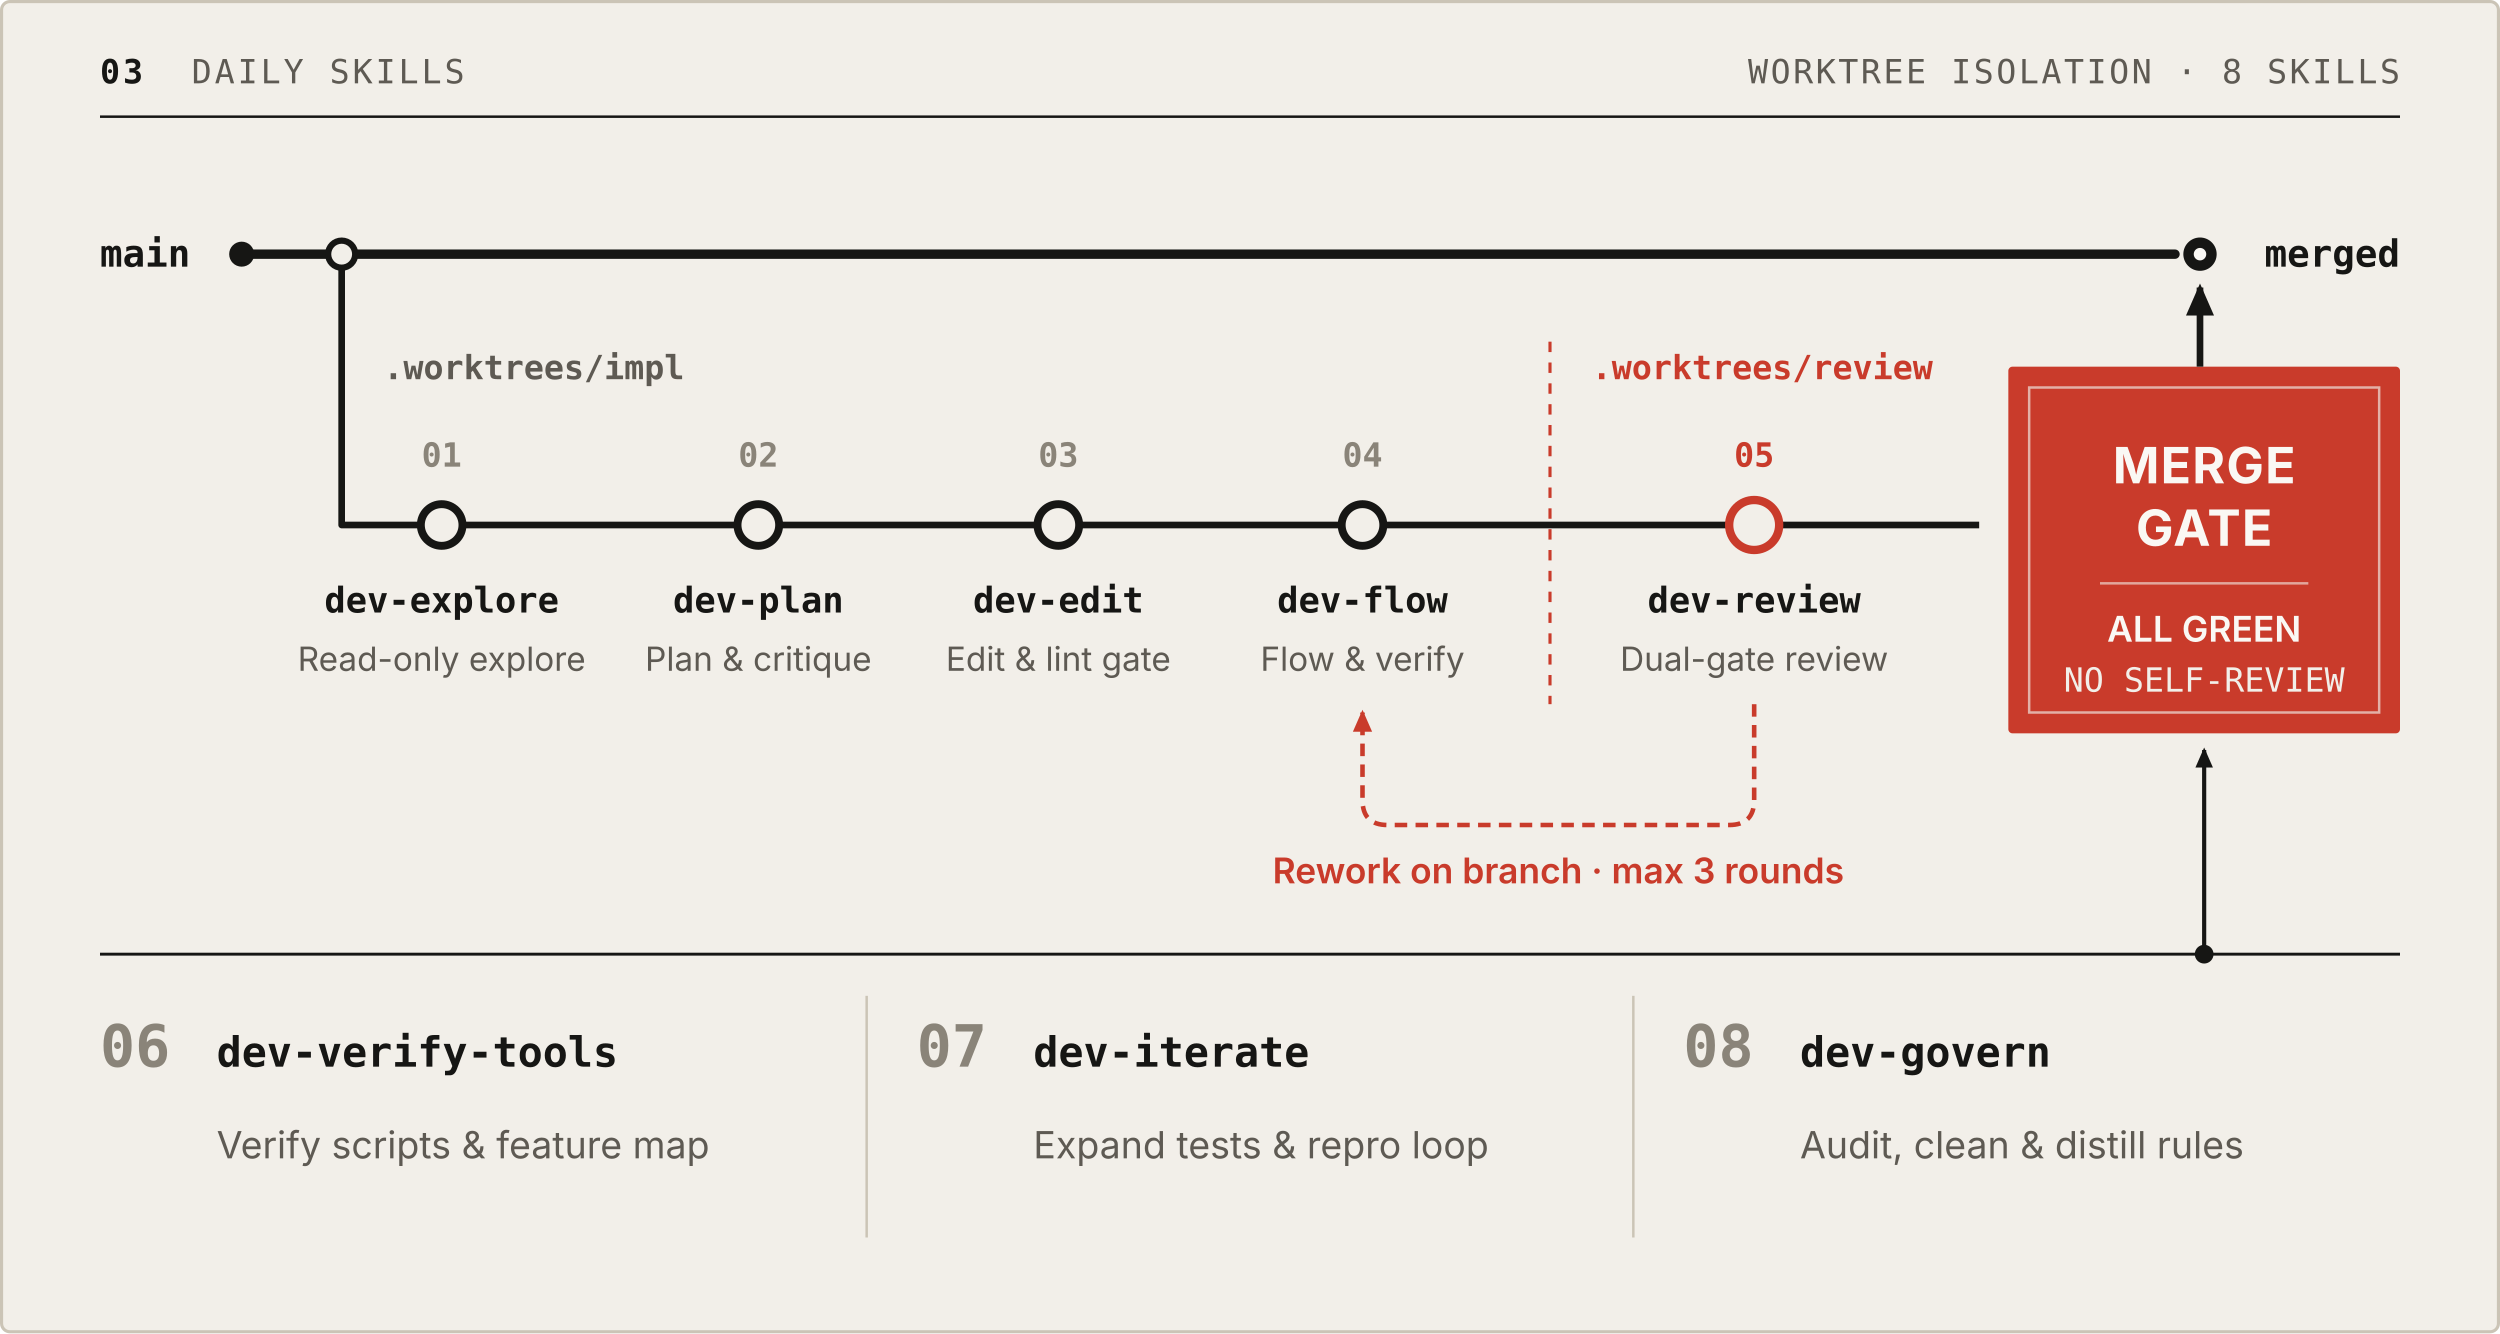
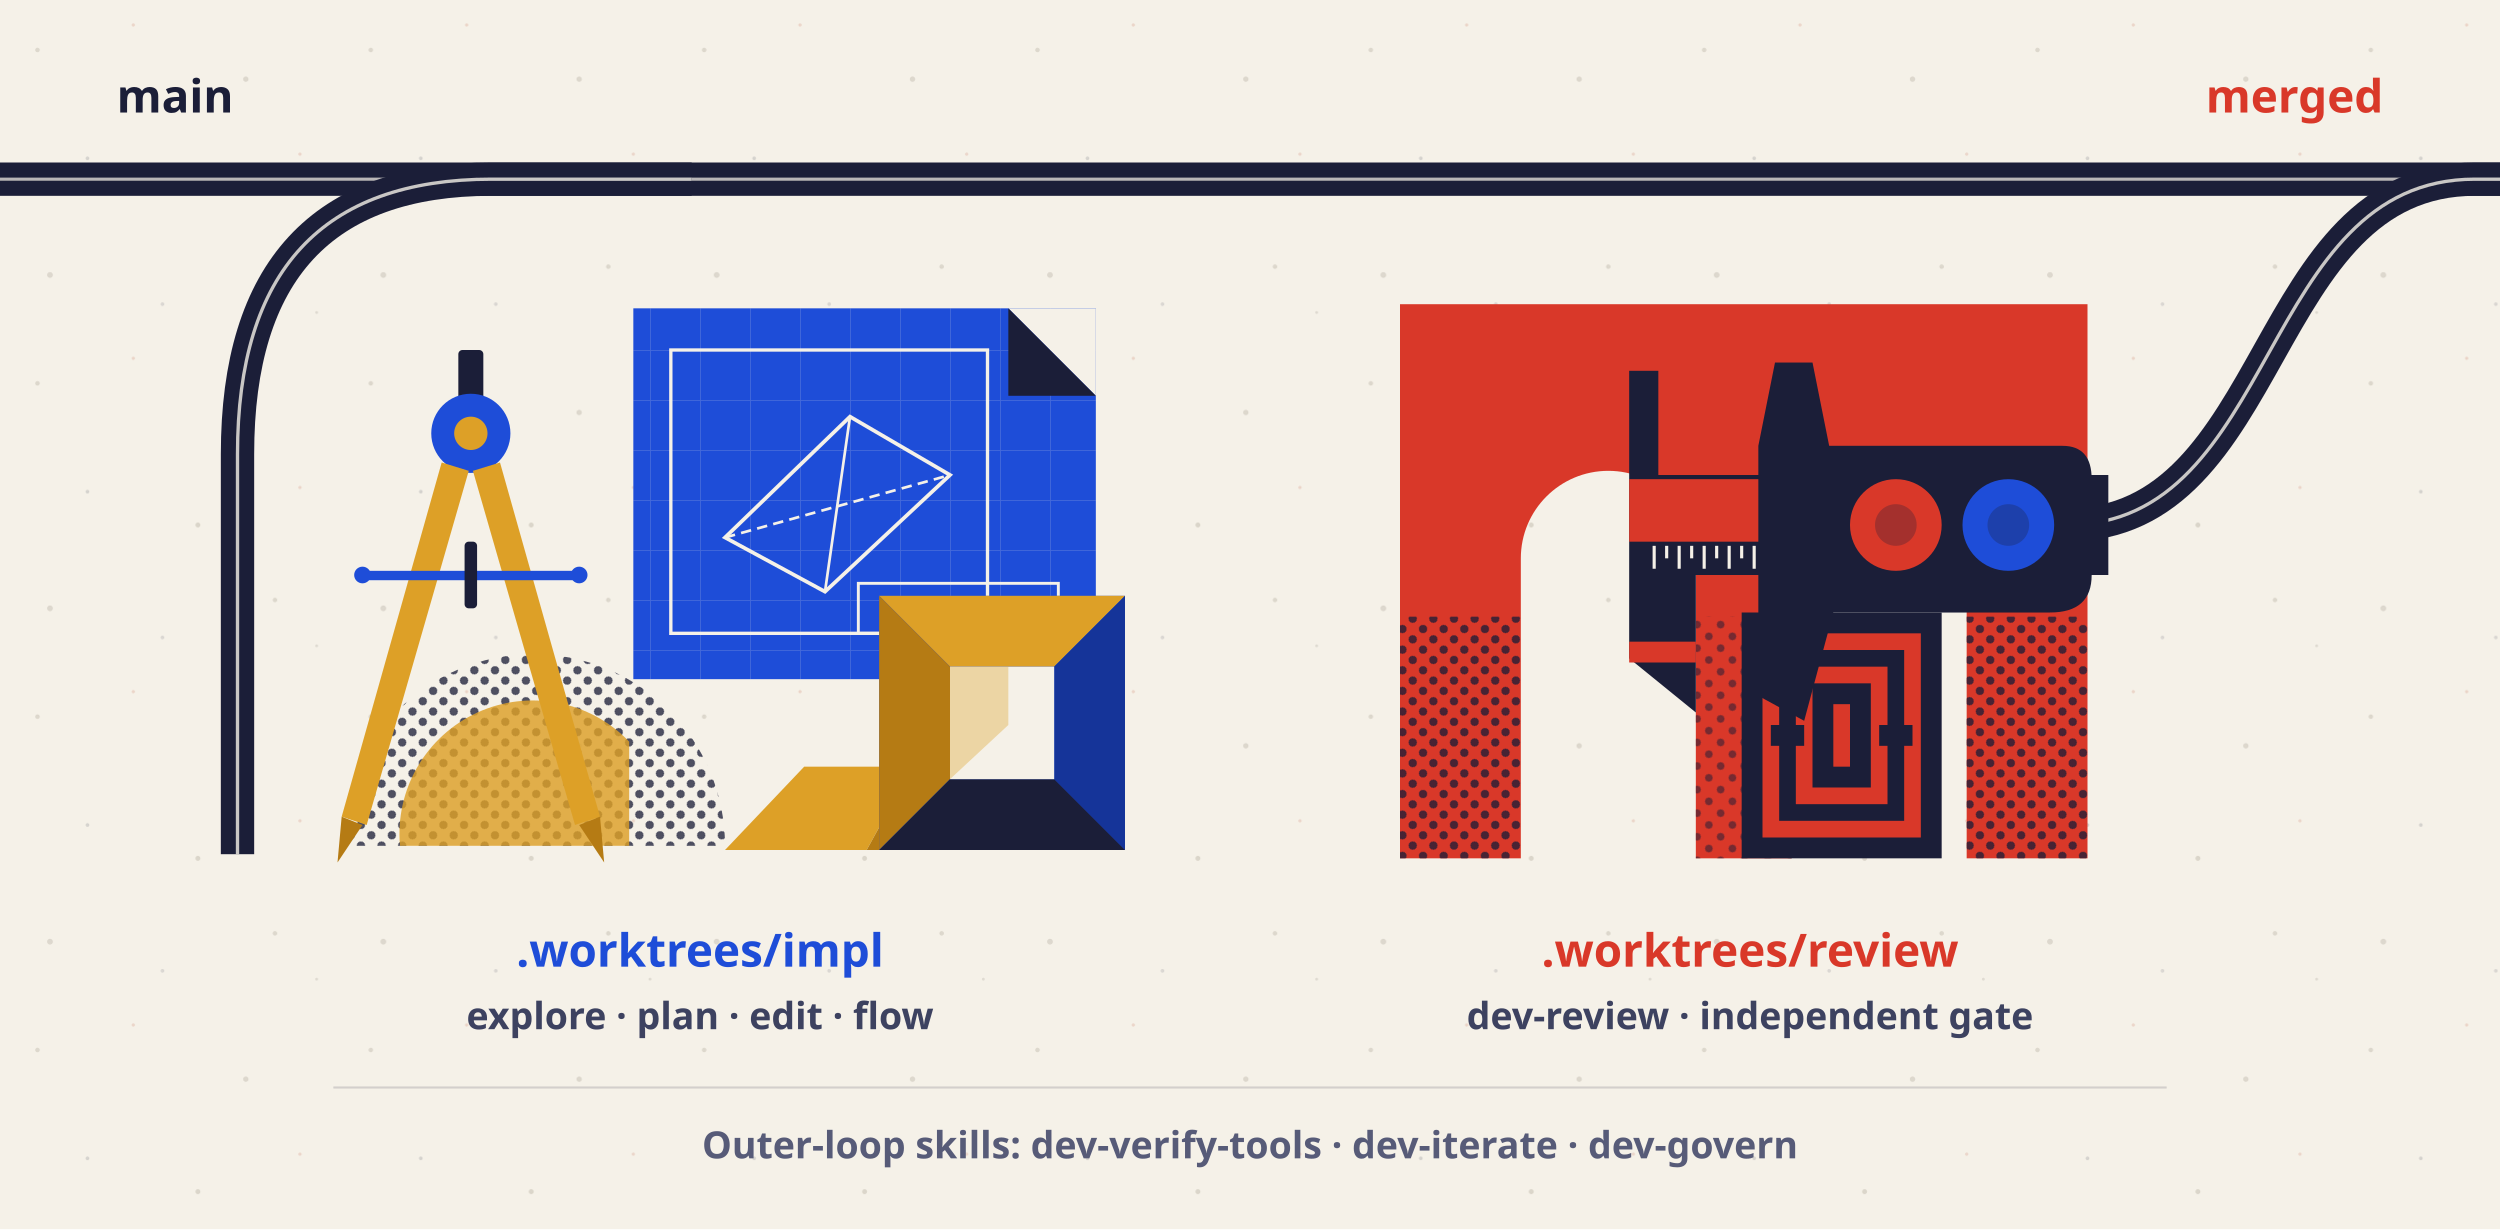
- <svg xmlns="http://www.w3.org/2000/svg" viewBox="0 0 1200 640" width="1200" height="640" role="img" aria-labelledby="ar-t ar-d">
+ <svg xmlns="http://www.w3.org/2000/svg" width="1200" height="590" viewBox="0 0 1200 590" role="img" aria-labelledby="svg-title svg-desc">
  <defs>
-     <style>
-       .sans { font-family: 'Inter', 'Helvetica Neue', 'PingFang SC', 'Microsoft YaHei', 'Noto Sans SC', -apple-system, BlinkMacSystemFont, sans-serif; }
-       .mono { font-family: 'JetBrains Mono', 'SFMono-Regular', 'Fira Code', Consolas, monospace; }
-     </style>
-     <marker id="a-ink" viewBox="0 0 10 10" refX="8" refY="5" markerWidth="6" markerHeight="6" orient="auto">
-       <path d="M 1 1.5 L 9 5 L 1 8.5 z" fill="#161614" />
-     </marker>
-     <marker id="a-red" viewBox="0 0 10 10" refX="8" refY="5" markerWidth="6" markerHeight="6" orient="auto">
-       <path d="M 1 1.5 L 9 5 L 1 8.5 z" fill="#C93B2B" />
-     </marker>
+     <pattern id="paper-speck" width="160" height="160" patternUnits="userSpaceOnUse">
+       <circle cx="18" cy="24" r="1.1" fill="#8C8270" fill-opacity="0.22" />
+       <circle cx="64" cy="12" r="0.8" fill="#B5482A" fill-opacity="0.16" />
+       <circle cx="118" cy="38" r="1.3" fill="#6F6758" fill-opacity="0.18" />
+       <circle cx="42" cy="76" r="0.9" fill="#1B1E38" fill-opacity="0.14" />
+       <circle cx="95" cy="92" r="1.2" fill="#8C8270" fill-opacity="0.24" />
+       <circle cx="144" cy="74" r="0.8" fill="#B5482A" fill-opacity="0.15" />
+       <circle cx="24" cy="132" r="1.4" fill="#7D7464" fill-opacity="0.2" />
+       <circle cx="78" cy="146" r="0.9" fill="#1B1E38" fill-opacity="0.12" />
+       <circle cx="132" cy="128" r="1.1" fill="#8C8270" fill-opacity="0.22" />
+       <circle cx="152" cy="150" r="0.7" fill="#6F6758" fill-opacity="0.16" />
+     </pattern>
+     <pattern id="ht-indigo" width="8" height="8" patternUnits="userSpaceOnUse" patternTransform="rotate(45)">
+       <circle cx="4" cy="4" r="1.85" fill="#1B1E38" fill-opacity="0.52" />
+     </pattern>
+     <pattern id="ht-indigo-dense" width="7" height="7" patternUnits="userSpaceOnUse" patternTransform="rotate(45)">
+       <circle cx="3.5" cy="3.5" r="2.0" fill="#1B1E38" fill-opacity="0.76" />
+     </pattern>
+     <pattern id="ht-red" width="8" height="8" patternUnits="userSpaceOnUse" patternTransform="rotate(45)">
+       <circle cx="4" cy="4" r="1.85" fill="#D93829" fill-opacity="0.58" />
+     </pattern>
+     <pattern id="ht-cobalt" width="8" height="8" patternUnits="userSpaceOnUse" patternTransform="rotate(45)">
+       <circle cx="4" cy="4" r="1.75" fill="#1E4DD8" fill-opacity="0.48" />
+     </pattern>
+     <pattern id="ht-ochre" width="8" height="8" patternUnits="userSpaceOnUse" patternTransform="rotate(45)">
+       <circle cx="4" cy="4" r="1.85" fill="#DDA027" fill-opacity="0.62" />
+     </pattern>
+     <pattern id="ht-cream" width="7" height="7" patternUnits="userSpaceOnUse" patternTransform="rotate(45)">
+       <circle cx="3.5" cy="3.5" r="1.75" fill="#F5F1E8" fill-opacity="0.65" />
+     </pattern>
+     <pattern id="blueprint-grid" width="24" height="24" patternUnits="userSpaceOnUse">
+       <path d="M 24 0 L 0 0 0 24" fill="none" stroke="#F5F1E8" stroke-opacity="0.18" stroke-width="0.8" />
+     </pattern>
  </defs>
-   <rect x="0.75" y="0.75" width="1198.5" height="638.5" rx="4" fill="#F2EFE9" stroke="#CBC4B6" stroke-width="1.5" />
-   <text x="48" y="40" class="mono" font-size="16" font-weight="600" letter-spacing="1.4" fill="#161614">03</text>
-   <text x="92" y="40" class="mono" font-size="16" font-weight="500" letter-spacing="1.4" fill="#5E5A53">DAILY SKILLS</text>
-   <text x="1152" y="40" class="mono" font-size="16" font-weight="500" letter-spacing="1.2" fill="#5E5A53" text-anchor="end">WORKTREE ISOLATION · 8 SKILLS</text>
-   <line x1="48" y1="56" x2="1152" y2="56" stroke="#161614" stroke-width="1.2" />
-   <text x="48" y="128" class="mono" font-size="18" font-weight="700" fill="#161614">main</text>
-   <line x1="116" y1="122" x2="1044" y2="122" stroke="#161614" stroke-width="4.5" stroke-linecap="round" />
-   <circle cx="116" cy="122" r="6" fill="#161614" />
-   <text x="1152" y="128" class="mono" font-size="18" font-weight="700" fill="#161614" text-anchor="end">merged</text>
-   <circle cx="1056" cy="122" r="8" fill="#161614" />
-   <circle cx="1056" cy="122" r="3" fill="#FAF8F4" />
-   <path d="M 164 122 L 164 252 L 950 252" fill="none" stroke="#161614" stroke-width="3.2" stroke-linejoin="round" />
-   <circle cx="164" cy="122" r="6.5" fill="#F2EFE9" stroke="#161614" stroke-width="3" />
-   <text x="184" y="182" class="mono" font-size="16" font-weight="700" fill="#5E5A53">.worktrees/impl</text>
-   <line x1="744" y1="164" x2="744" y2="338" stroke="#C93B2B" stroke-width="1.5" stroke-dasharray="5 5" />
-   <text x="764" y="182" class="mono" font-size="16" font-weight="700" fill="#C93B2B">.worktrees/review</text>
-   <circle cx="212" cy="252" r="10" fill="#F2EFE9" stroke="#161614" stroke-width="3.8" />
-   <text x="212" y="224" class="mono" font-size="16" font-weight="700" fill="#8A8479" text-anchor="middle">01</text>
-   <text x="212" y="294" class="mono" font-size="17" font-weight="700" fill="#161614" text-anchor="middle">dev-explore</text>
-   <text x="212" y="322" class="sans" font-size="16" fill="#5E5A53" text-anchor="middle">Read-only explore</text>
-   <circle cx="364" cy="252" r="10" fill="#F2EFE9" stroke="#161614" stroke-width="3.8" />
-   <text x="364" y="224" class="mono" font-size="16" font-weight="700" fill="#8A8479" text-anchor="middle">02</text>
-   <text x="364" y="294" class="mono" font-size="17" font-weight="700" fill="#161614" text-anchor="middle">dev-plan</text>
-   <text x="364" y="322" class="sans" font-size="16" fill="#5E5A53" text-anchor="middle">Plan &amp; critique</text>
-   <circle cx="508" cy="252" r="10" fill="#F2EFE9" stroke="#161614" stroke-width="3.8" />
-   <text x="508" y="224" class="mono" font-size="16" font-weight="700" fill="#8A8479" text-anchor="middle">03</text>
-   <text x="508" y="294" class="mono" font-size="17" font-weight="700" fill="#161614" text-anchor="middle">dev-edit</text>
-   <text x="508" y="322" class="sans" font-size="16" fill="#5E5A53" text-anchor="middle">Edit &amp; lint gate</text>
-   <circle cx="654" cy="252" r="10" fill="#F2EFE9" stroke="#161614" stroke-width="3.8" />
-   <text x="654" y="224" class="mono" font-size="16" font-weight="700" fill="#8A8479" text-anchor="middle">04</text>
-   <text x="654" y="294" class="mono" font-size="17" font-weight="700" fill="#161614" text-anchor="middle">dev-flow</text>
-   <text x="654" y="322" class="sans" font-size="16" fill="#5E5A53" text-anchor="middle">Flow &amp; verify</text>
-   <circle cx="842" cy="252" r="12" fill="#F2EFE9" stroke="#C93B2B" stroke-width="4" />
-   <text x="842" y="224" class="mono" font-size="16" font-weight="700" fill="#C93B2B" text-anchor="middle">05</text>
-   <text x="842" y="294" class="mono" font-size="17" font-weight="700" fill="#161614" text-anchor="middle">dev-review</text>
-   <text x="842" y="322" class="sans" font-size="16" fill="#5E5A53" text-anchor="middle">Dual-gate review</text>
-   <path d="M 842 338 L 842 384 Q 842 396 830 396 L 666 396 Q 654 396 654 384 L 654 342" fill="none" stroke="#C93B2B" stroke-width="2.2" stroke-dasharray="6 4" marker-end="url(#a-red)" />
-   <text x="748" y="424" class="sans" font-size="17" font-weight="600" fill="#C93B2B" text-anchor="middle">Rework on branch · max 3 rounds</text>
-   <rect x="964" y="176" width="188" height="176" rx="2" fill="#C93B2B" />
-   <rect x="974" y="186" width="168" height="156" fill="none" stroke="#F2EFE9" stroke-opacity="0.65" stroke-width="1.2" />
-   <text x="1058" y="232" class="sans" font-size="24" font-weight="700" fill="#FAF8F4" text-anchor="middle" letter-spacing="0.6">MERGE</text>
-   <text x="1058" y="262" class="sans" font-size="24" font-weight="700" fill="#FAF8F4" text-anchor="middle" letter-spacing="0.6">GATE</text>
-   <line x1="1008" y1="280" x2="1108" y2="280" stroke="#F2EFE9" stroke-opacity="0.6" stroke-width="1.2" />
-   <text x="1058" y="308" class="sans" font-size="17" font-weight="600" fill="#FAF8F4" text-anchor="middle">ALL GREEN</text>
-   <text x="1058" y="332" class="mono" font-size="16" font-weight="500" fill="#F2EFE9" text-anchor="middle">NO SELF-REVIEW</text>
-   <line x1="1056" y1="176" x2="1056" y2="138" stroke="#161614" stroke-width="3.2" marker-end="url(#a-ink)" />
-   <line x1="48" y1="458" x2="1152" y2="458" stroke="#161614" stroke-width="1.4" />
-   <line x1="1058" y1="458" x2="1058" y2="360" stroke="#161614" stroke-width="2" marker-end="url(#a-ink)" />
-   <circle cx="1058" cy="458" r="4.5" fill="#161614" />
-   <line x1="416" y1="478" x2="416" y2="594" stroke="#CBC4B6" stroke-width="1.2" />
-   <line x1="784" y1="478" x2="784" y2="594" stroke="#CBC4B6" stroke-width="1.2" />
-   <text x="48" y="512" class="mono" font-size="28" font-weight="700" fill="#8A8479">06</text>
-   <text x="104" y="512" class="mono" font-size="20" font-weight="700" fill="#161614">dev-verify-tools</text>
-   <text x="104" y="556" class="sans" font-size="18" fill="#5E5A53">Verify scripts &amp; feature map</text>
-   <text x="440" y="512" class="mono" font-size="28" font-weight="700" fill="#8A8479">07</text>
-   <text x="496" y="512" class="mono" font-size="20" font-weight="700" fill="#161614">dev-iterate</text>
-   <text x="496" y="556" class="sans" font-size="18" fill="#5E5A53">Expand tests &amp; repro loop</text>
-   <text x="808" y="512" class="mono" font-size="28" font-weight="700" fill="#8A8479">08</text>
-   <text x="864" y="512" class="mono" font-size="20" font-weight="700" fill="#161614">dev-govern</text>
-   <text x="864" y="556" class="sans" font-size="18" fill="#5E5A53">Audit, clean &amp; distill rules</text>
+   <rect width="1200" height="590" fill="#F5F1E8" />
+   <rect width="1200" height="590" fill="url(#paper-speck)" />
+   <g id="top-main-rail">
+     <text x="56" y="54" font-family="ui-monospace, 'SFMono-Regular', Menlo, Consolas, 'PingFang SC', 'Hiragino Sans GB', 'Microsoft YaHei', sans-serif" font-size="22" font-weight="800" fill="#1B1E38">main</text>
+     <text x="1144" y="54" text-anchor="end" font-family="ui-monospace, 'SFMono-Regular', Menlo, Consolas, 'PingFang SC', 'Hiragino Sans GB', 'Microsoft YaHei', sans-serif" font-size="22" font-weight="800" fill="#D93829">merged</text>
+     <rect x="0" y="78" width="1200" height="16" fill="#1B1E38" />
+     <line x1="0" y1="86" x2="1200" y2="86" stroke="#F5F1E8" stroke-width="1.5" stroke-opacity="0.72" />
+   </g>
+   <g id="left-turnout">
+     <path d="M 332 86 L 236 86 Q 114 86 114 218 L 114 410" fill="none" stroke="#1B1E38" stroke-width="16" />
+     <path d="M 332 86 L 236 86 Q 114 86 114 218 L 114 410" fill="none" stroke="#F5F1E8" stroke-width="1.6" stroke-opacity="0.8" />
+   </g>
+   <g id="impl-bay">
+     <path d="M 164 406 A 92 92 0 0 1 348 406 Z" fill="url(#ht-indigo-dense)" />
+     <path d="M 192 406 A 64 64 0 0 1 302 356 L 302 406 Z" fill="#DDA027" fill-opacity="0.82" />
+     <rect x="304" y="148" width="222" height="178" fill="#1E4DD8" />
+     <rect x="304" y="148" width="222" height="178" fill="url(#blueprint-grid)" />
+     <polygon points="484,148 526,148 526,190" fill="#F5F1E8" />
+     <polygon points="484,148 526,190 484,190" fill="#1B1E38" />
+     <rect x="322" y="168" width="152" height="136" fill="none" stroke="#F5F1E8" stroke-width="1.6" />
+     <polygon points="348,258 408,200 456,228 396,284" fill="none" stroke="#F5F1E8" stroke-width="1.8" />
+     <line x1="348" y1="258" x2="456" y2="228" stroke="#F5F1E8" stroke-width="1.3" stroke-dasharray="5 3" />
+     <line x1="408" y1="200" x2="396" y2="284" stroke="#F5F1E8" stroke-width="1.3" />
+     <rect x="412" y="280" width="96" height="24" fill="none" stroke="#F5F1E8" stroke-width="1.4" />
+     <rect x="220" y="168" width="12" height="26" rx="2" fill="#1B1E38" />
+     <circle cx="226" cy="208" r="19" fill="#1E4DD8" />
+     <circle cx="226" cy="208" r="8" fill="#DDA027" />
+     <polygon points="212,222 225,226 176,396 164,392" fill="#DDA027" />
+     <polygon points="227,226 240,222 288,392 276,396" fill="#DDA027" />
+     <polygon points="164,392 174,396 162,414" fill="#B57B14" />
+     <polygon points="278,396 288,392 290,414" fill="#B57B14" />
+     <rect x="174" y="274" width="104" height="4.5" fill="#1E4DD8" />
+     <circle cx="174" cy="276" r="4" fill="#1E4DD8" />
+     <circle cx="278" cy="276" r="4" fill="#1E4DD8" />
+     <rect x="223" y="260" width="6" height="32" rx="2" fill="#1B1E38" />
+     <polygon points="348,408 386,368 438,368 416,408" fill="#DDA027" />
+     <polygon points="416,408 438,368 438,408" fill="#B57B14" />
+     <g transform="translate(422, 286)">
+       <rect x="0" y="0" width="118" height="122" fill="#1E4DD8" />
+       <polygon points="0,0 118,0 84,34 34,34" fill="#DDA027" />
+       <polygon points="0,0 34,34 34,88 0,122" fill="#B57B14" />
+       <polygon points="118,0 118,122 84,88 84,34" fill="#153499" />
+       <polygon points="34,88 84,88 118,122 0,122" fill="#1B1E38" />
+       <rect x="34" y="34" width="50" height="54" fill="#F5F1E8" />
+       <polygon points="34,34 62,34 62,62 34,88" fill="#DDA027" fill-opacity="0.35" />
+     </g>
+   </g>
+   <g id="review-bay">
+     <path d="M 672 412 L 672 146 L 1002 146 L 1002 412 L 944 412 L 944 268 A 42 42 0 0 0 860 268 L 860 412 L 814 412 L 814 268 A 42 42 0 0 0 730 268 L 730 412 Z" fill="#D93829" />
+     <rect x="672" y="296" width="58" height="116" fill="url(#ht-indigo-dense)" />
+     <rect x="944" y="296" width="58" height="116" fill="url(#ht-indigo-dense)" />
+     <rect x="814" y="296" width="46" height="116" fill="url(#ht-indigo)" />
+     <g id="labyrinth-seal" transform="translate(836, 294)">
+       <rect x="0" y="0" width="96" height="118" fill="#1B1E38" />
+       <path d="M 14 14 L 82 14 L 82 104 L 14 104 Z" fill="none" stroke="#D93829" stroke-width="8" />
+       <path d="M 30 30 L 66 30 L 66 88 L 30 88 Z" fill="none" stroke="#D93829" stroke-width="8" />
+       <line x1="14" y1="59" x2="30" y2="59" stroke="#1B1E38" stroke-width="10" />
+       <line x1="66" y1="59" x2="82" y2="59" stroke="#1B1E38" stroke-width="10" />
+       <rect x="44" y="44" width="8" height="30" fill="#D93829" />
+     </g>
+     <path d="M 992 252 C 1094 252, 1084 86, 1188 86 L 1200 86" fill="none" stroke="#1B1E38" stroke-width="16" />
+     <path d="M 992 252 C 1094 252, 1084 86, 1188 86 L 1200 86" fill="none" stroke="#F5F1E8" stroke-width="1.6" stroke-opacity="0.8" />
+     <g id="caliper">
+       <path d="M 782 178 L 796 178 L 796 228 L 1012 228 L 1012 276 L 814 276 L 814 342 L 782 316 Z" fill="#1B1E38" />
+       <rect x="782" y="230" width="82" height="30" fill="#D93829" />
+       <line x1="794" y1="262" x2="794" y2="273" stroke="#F5F1E8" stroke-width="1.5" />
+       <line x1="800" y1="262" x2="800" y2="268" stroke="#F5F1E8" stroke-width="1.5" />
+       <line x1="806" y1="262" x2="806" y2="273" stroke="#F5F1E8" stroke-width="1.5" />
+       <line x1="812" y1="262" x2="812" y2="268" stroke="#F5F1E8" stroke-width="1.5" />
+       <line x1="818" y1="262" x2="818" y2="273" stroke="#F5F1E8" stroke-width="1.5" />
+       <line x1="824" y1="262" x2="824" y2="268" stroke="#F5F1E8" stroke-width="1.5" />
+       <line x1="830" y1="262" x2="830" y2="273" stroke="#F5F1E8" stroke-width="1.5" />
+       <line x1="836" y1="262" x2="836" y2="268" stroke="#F5F1E8" stroke-width="1.5" />
+       <line x1="842" y1="262" x2="842" y2="273" stroke="#F5F1E8" stroke-width="1.5" />
+       <line x1="848" y1="262" x2="848" y2="268" stroke="#F5F1E8" stroke-width="1.5" />
+       <line x1="854" y1="262" x2="854" y2="273" stroke="#F5F1E8" stroke-width="1.5" />
+       <path d="M 852 174 L 870 174 L 878 214 L 990 214 Q 1004 214 1004 230 L 1004 276 Q 1004 294 984 294 L 880 294 L 866 346 L 844 334 L 844 214 Z" fill="#1B1E38" />
+       <circle cx="910" cy="252" r="22" fill="#D93829" />
+       <circle cx="910" cy="252" r="10" fill="#1B1E38" fill-opacity="0.28" />
+       <circle cx="964" cy="252" r="22" fill="#1E4DD8" />
+       <circle cx="964" cy="252" r="10" fill="#1B1E38" fill-opacity="0.28" />
+       <rect x="782" y="308" width="32" height="10" fill="#D93829" />
+     </g>
+   </g>
+   <g id="bay-labels">
+     <text x="336" y="464" text-anchor="middle" font-family="ui-monospace, 'SFMono-Regular', Menlo, Consolas, 'PingFang SC', 'Hiragino Sans GB', 'Microsoft YaHei', sans-serif" font-size="22" font-weight="800" fill="#1E4DD8">.worktrees/impl</text>
+     <text x="336" y="494" text-anchor="middle" font-family="ui-monospace, 'SFMono-Regular', Menlo, Consolas, 'PingFang SC', 'Hiragino Sans GB', 'Microsoft YaHei', sans-serif" font-size="18" font-weight="600" fill="#3D4260">explore · plan · edit · flow</text>
+     <text x="840" y="464" text-anchor="middle" font-family="ui-monospace, 'SFMono-Regular', Menlo, Consolas, 'PingFang SC', 'Hiragino Sans GB', 'Microsoft YaHei', sans-serif" font-size="22" font-weight="800" fill="#D93829">.worktrees/review</text>
+     <text x="840" y="494" text-anchor="middle" font-family="ui-monospace, 'SFMono-Regular', Menlo, Consolas, 'PingFang SC', 'Hiragino Sans GB', 'Microsoft YaHei', sans-serif" font-size="18" font-weight="600" fill="#3D4260">dev-review · independent gate</text>
+     <line x1="160" y1="522" x2="1040" y2="522" stroke="#1B1E38" stroke-opacity="0.16" stroke-width="1" />
+     <text x="600" y="556" text-anchor="middle" font-family="ui-monospace, 'SFMono-Regular', Menlo, Consolas, 'PingFang SC', 'Hiragino Sans GB', 'Microsoft YaHei', sans-serif" font-size="18" font-weight="600" fill="#575B78">Outer-loop skills: dev-verify-tools · dev-iterate · dev-govern</text>
+   </g>
</svg>
